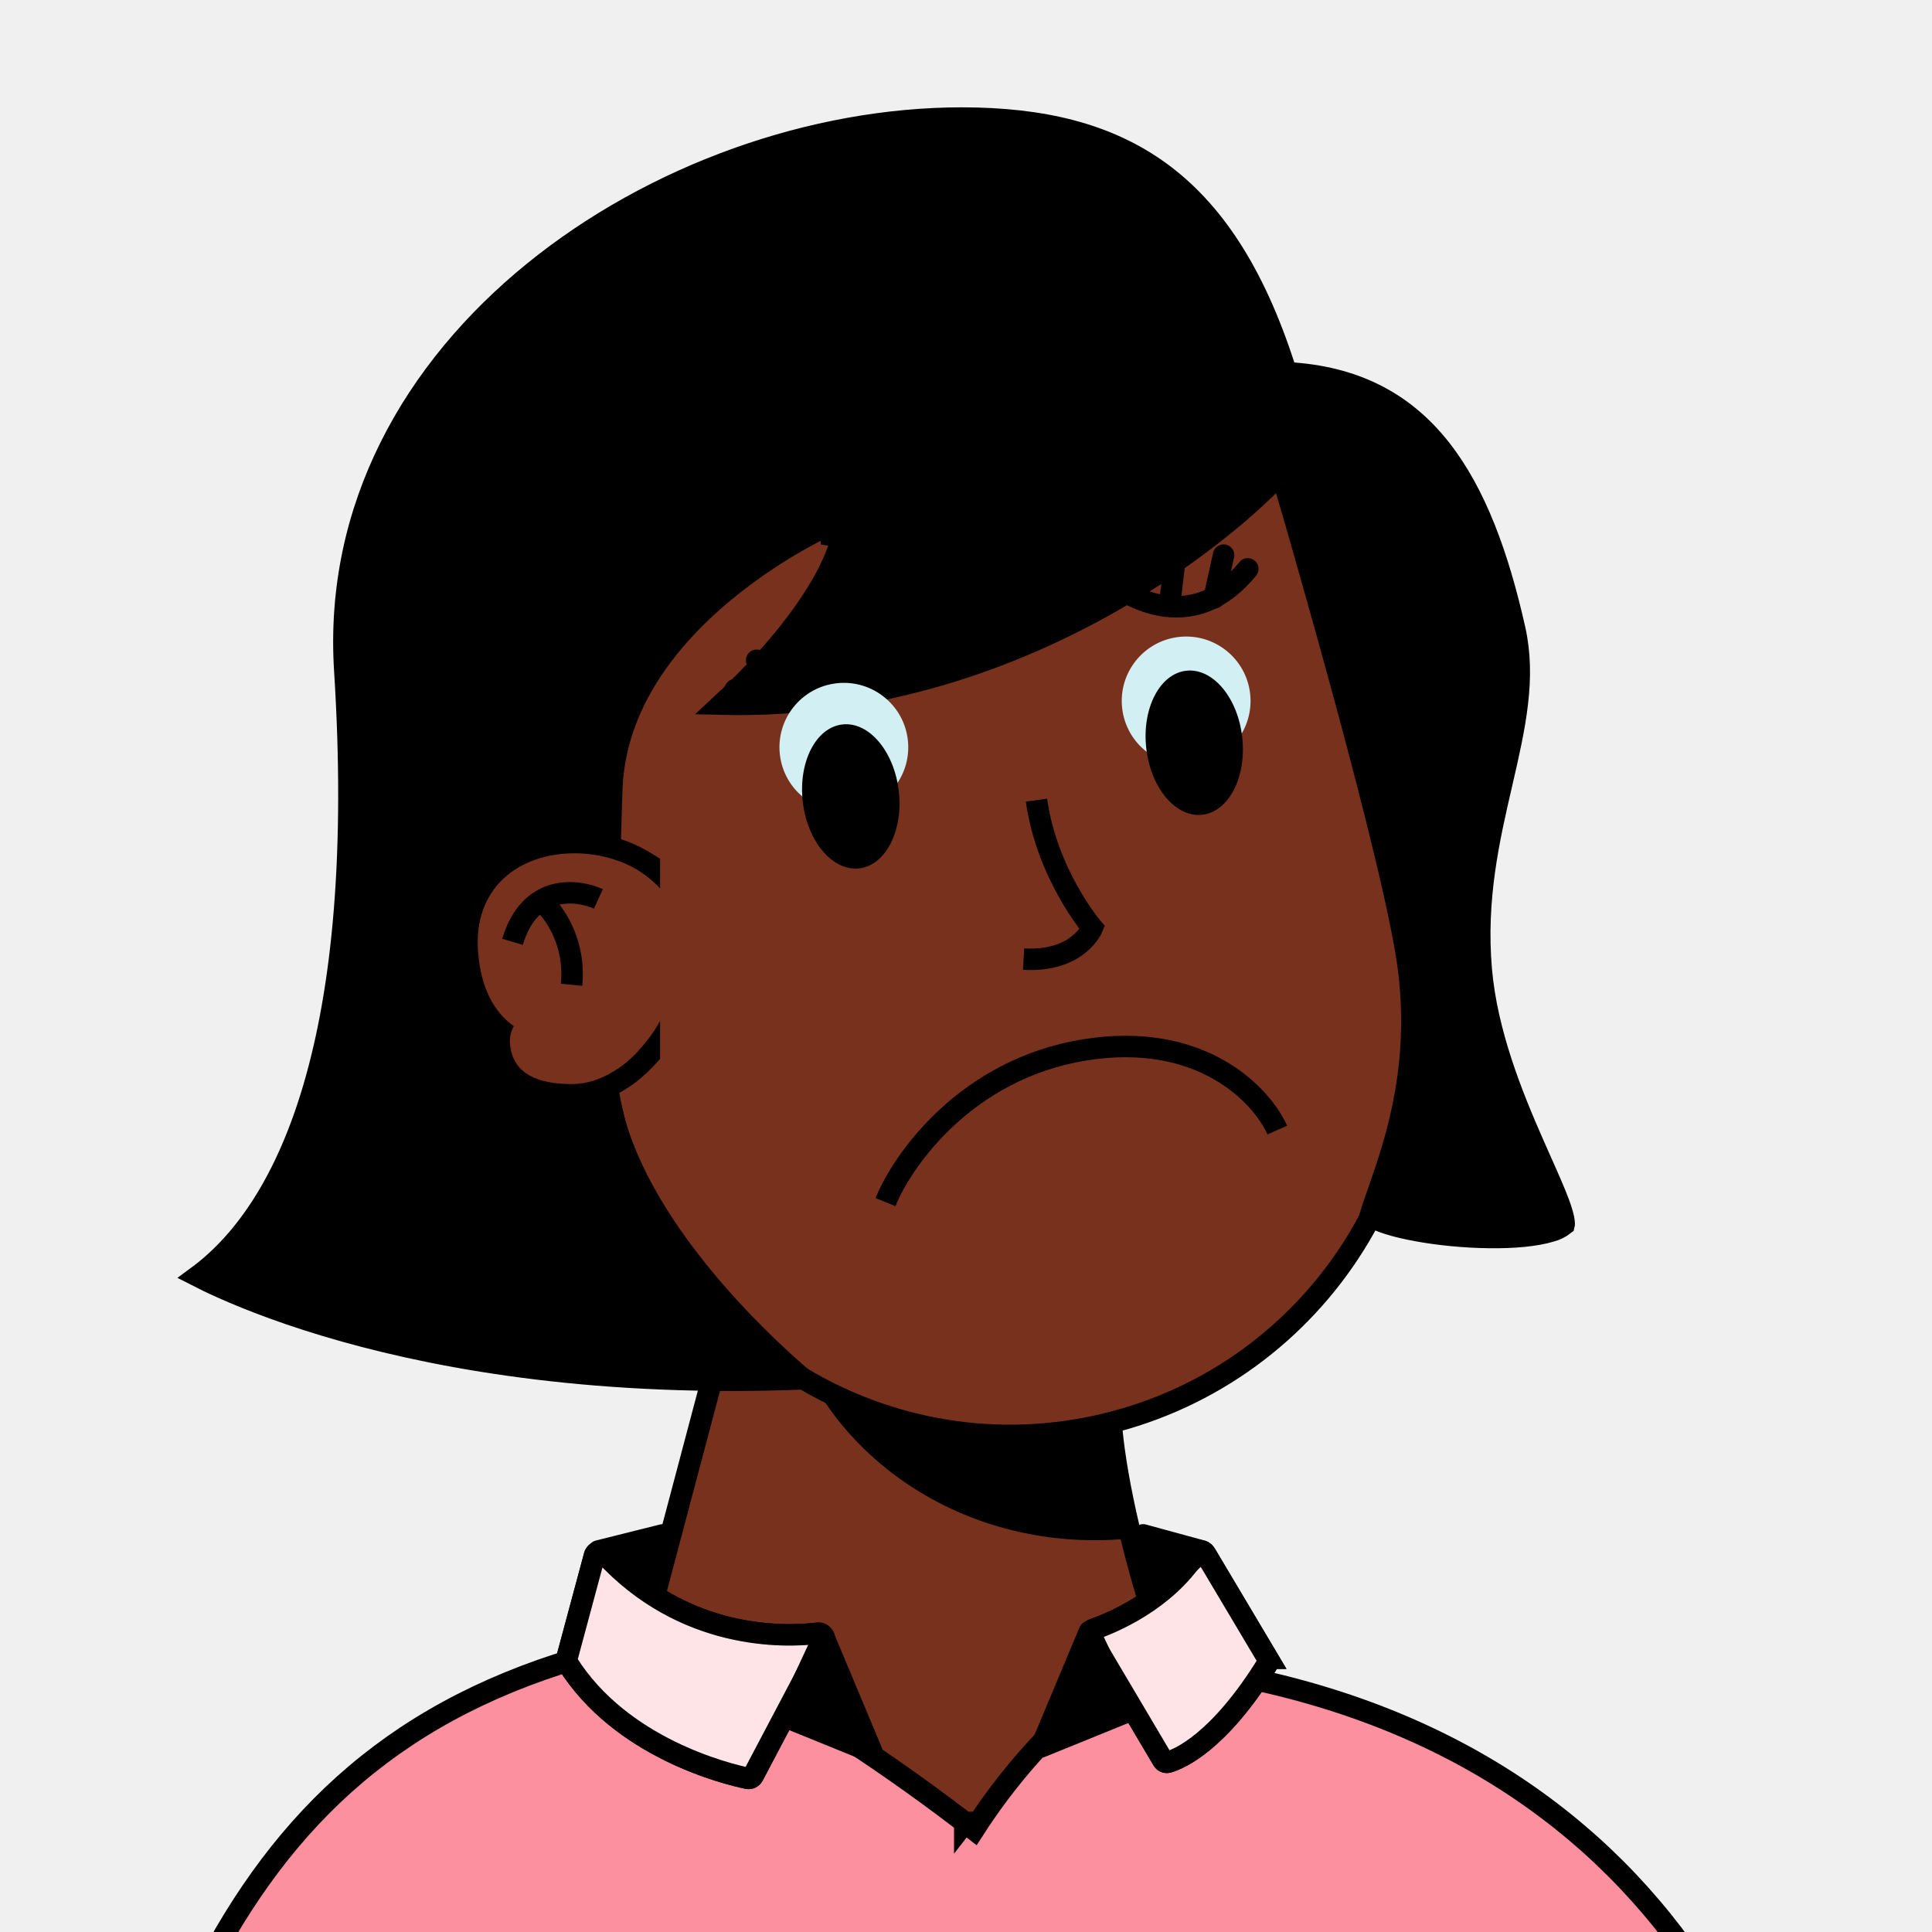
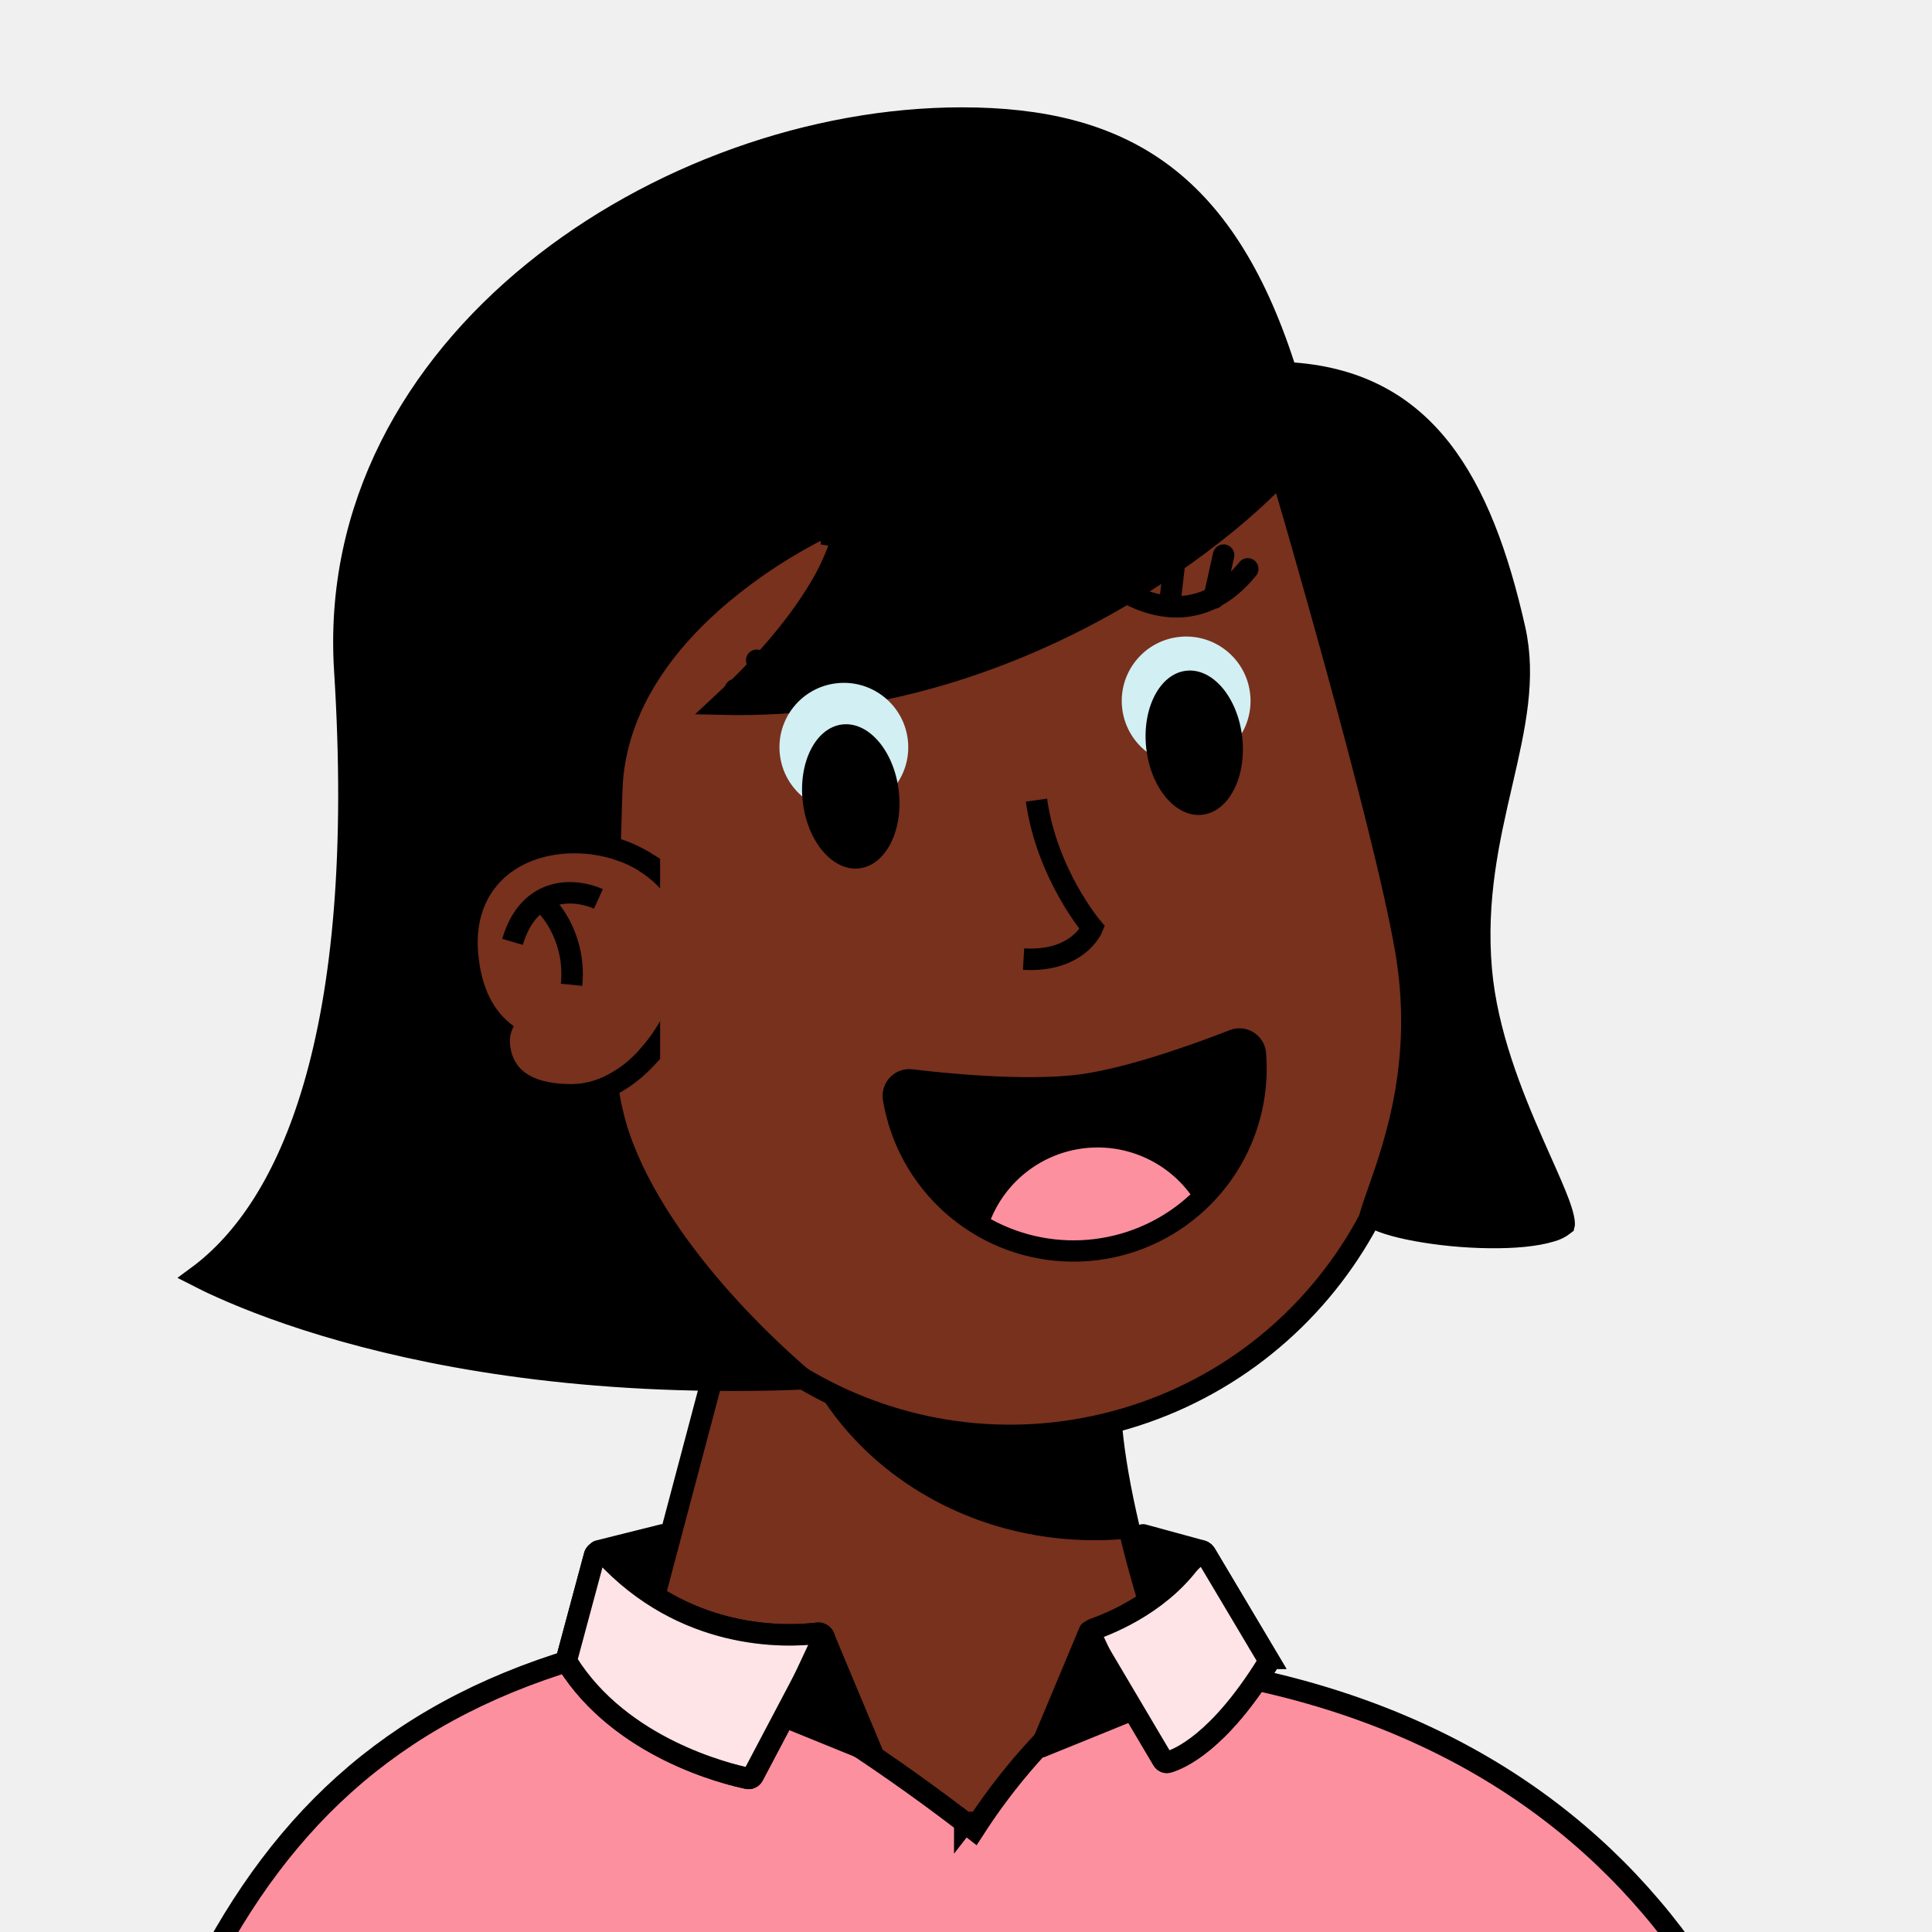
<svg xmlns="http://www.w3.org/2000/svg" viewBox="0 0 360 360" fill="none" shape-rendering="auto">
  <mask id="viewboxMask">
    <rect width="360" height="360" rx="0" ry="0" x="0" y="0" fill="#fff" />
  </mask>
  <g mask="url(#viewboxMask)">
    <g transform="translate(80 23)">
      <path d="M154 319.5c-14.4-20-25.67-58.67-27-78L58.5 212 30 319.5h124Z" fill="#77311d" stroke="#000" stroke-width="4" />
      <path d="M130.37 263.69c-2.1.2-4.22.31-6.37.31-30.78 0-56.05-21.57-58.76-49.1L127 241.5c.38 5.48 1.55 13.32 3.37 22.19Z" fill="#000" style="mix-blend-mode:multiply" />
      <path d="M181.94 151.37v.01l.1.4.14.65A75.72 75.72 0 0 1 34.93 187.7l-.2-.74L18 117.13l-.06-.29A75.72 75.72 0 0 1 165.2 81.55l.05.21.02.08.05.2.05.2v.01l16.4 68.44.08.34.08.34Z" fill="#77311d" stroke="#000" stroke-width="4" />
      <g transform="translate(34 102.3)" />
    </g>
    <g transform="translate(170 183)">
-       <path d="M-5 41c3.21-7.96 15.1-24.77 37-28.35 21.9-3.58 33.13 8.46 36 14.92" stroke="#000000" stroke-width="4" />
+       <path d="M64.73 25.7a36 36 0 0 0 1.18-12.54 4.98 4.98 0 0 0-6.8-4.2c-4.26 1.67-18.03 6.88-27.62 8.2-10.52 1.44-26.66-.32-31.44-.91a4.98 4.98 0 0 0-5.53 5.74 36 36 0 0 0 70.21 3.7Z" fill="#000000" />
+       <path d="M51.83 39.55a32 32 0 0 1-37.2 4.62 21.5 21.5 0 0 1 37.2-4.62Z" fill="#FC909F" />
    </g>
    <g transform="translate(110 102)">
      <path d="M27 26.5c6.17 2.5 21.1 3 31.5-15M94 4c5.17 5.33 18.1 12.8 28.5 0M37.15 26.46 31 21.03M116.22 9.44l1.78-8M45.6 22.81l-4.05-7.13M108.14 9.02l.94-8.15M52.67 17.2l-2.2-7.9M100 8.03l-.78-8.16" stroke="#000000" stroke-width="4" stroke-linecap="round" />
    </g>
    <g transform="translate(49 11)">
      <g stroke="#000">
        <path d="m105.84 88.82 1.88.3v.08l-.04.16-.12.52c-.12.45-.3 1.09-.6 1.9a41.7 41.7 0 0 1-3.4 6.92c-3.17 5.32-8.7 12.66-18.31 21.6 29.97.74 55-8.92 72.82-19.04a156.35 156.35 0 0 0 21.71-14.87 118.43 118.43 0 0 0 7.5-6.7l.1-.1.01-.01 2.29-2.38.93 3.16-1.84.54 1.84-.54v.05l.05.13.15.52a817.06 817.06 0 0 1 2.69 9.28c1.75 6.14 4.14 14.58 6.66 23.77 5.03 18.35 10.6 39.81 12.7 51.97 3.49 20.32-1.91 35.74-5.1 44.87-.63 1.77-1.17 3.3-1.54 4.6.06.04.12.1.22.16.6.42 1.65.91 3.18 1.4 3.02.96 7.32 1.74 11.92 2.19 4.6.44 9.38.53 13.34.14 1.98-.2 3.7-.5 5.08-.92a6.85 6.85 0 0 0 2.58-1.27c.02-.08.03-.29-.02-.68-.1-.78-.4-1.87-.93-3.32-.8-2.15-1.97-4.8-3.35-7.88l-1.46-3.3c-3.93-8.94-8.65-20.56-9.68-32.4-1.15-13.16 1.45-24.42 3.79-34.54l.11-.48c2.39-10.34 4.38-19.32 2.34-28.42-3.1-13.8-7.32-25.3-13.8-33.57-6.42-8.17-15.13-13.27-27.5-14.21l-1.28-.1-.4-1.22c-5.7-17.57-13.38-29.05-23.18-36.17-9.8-7.12-21.96-10.05-36.94-10.05-27.7 0-57.5 10.52-79.88 28.72-22.35 18.18-37.14 43.9-35.2 74.33 2.13 33.6-.3 59.06-5.8 77.72-5 17-12.59 28.46-21.68 35.14 1.19.61 2.78 1.39 4.77 2.27 5.02 2.24 12.59 5.2 22.67 8.03 19.34 5.43 47.95 10.38 85.71 8.89-8.32-7.15-16.72-15.83-23.37-25-7.63-10.53-13.14-21.94-13.3-32.58-.19-12.62.67-45.67.93-52.5.62-15.9 10.82-28.15 20.54-36.3a96.6 96.6 0 0 1 18.96-12.34l.2-.1.13-.06.1-.05h.02v-.01l.8 1.74Zm0 0 1.88.3.56-3.5-3.23 1.46.79 1.74Zm100.23 126.57.03.04-.03-.04Z" fill="#000000" stroke-width="3.82" />
        <path d="M191 58c.5 4.5-.3 13.5-1.5 19.5" stroke-width="4" />
      </g>
    </g>
    <g transform="translate(142 119)">
      <circle cx="15.24" cy="20.24" r="12" transform="rotate(-6.28 15.24 20.24)" fill="#d2eff3" />
      <ellipse cx="16.53" cy="29.4" rx="9" ry="13.5" transform="rotate(-6.78 16.53 29.4)" fill="#000000" />
      <circle cx="79.02" cy="11.61" r="12" transform="rotate(-6.28 79.02 11.61)" fill="#d2eff3" />
      <ellipse cx="80.53" cy="19.4" rx="9" ry="13.5" transform="rotate(-6.28 80.53 19.4)" fill="#000000" />
      <g transform="translate(-40 -8)" />
    </g>
    <g transform="rotate(-8 1149.44 -1186.92)">
      <path d="M16.5 3c0 14 7 25 7 25S20 34 10 32" stroke="#000" stroke-width="4" />
    </g>
    <g transform="translate(84 154)">
      <path d="M37 8.25V7.13l-.95-.59A24.91 24.91 0 0 0 23.08 3C17.44 3 12.16 4.75 8.4 8.3c-3.8 3.58-5.86 8.83-5.31 15.37.52 6.37 2.66 11.06 6.2 14.17-.29 1-.37 2.08-.24 3.21a8.98 8.98 0 0 0 4.6 7.08C16.09 49.5 19.2 50 22.52 50c5.48 0 10.29-2.95 13.95-6.89l.53-.57V8.25Z" stroke="#000" stroke-width="4" />
      <path d="M42.97 23.98c.07-.65.1-1.3.1-1.98 0-10.22-9.5-17-20-17C12.6 5 4.09 11.5 5.09 23.5c.56 6.68 2.95 11.07 6.65 13.72a5.7 5.7 0 0 0-.68 3.6C11.68 46.1 16.19 48 22.52 48c11.1 0 19.9-14.05 20.45-24.02Z" fill="#77311d" />
      <path d="M27.5 13.5c-4-1.83-12.8-2.8-16 8" stroke="#000" stroke-width="4" />
      <path d="M17 14c2.17 1.83 6.3 7.5 5.5 15.5" stroke="#000" stroke-width="4" />
      <g transform="translate(3 42)" />
    </g>
    <g transform="translate(53 272)">
      <g stroke="#000" stroke-width="4">
        <path d="M126.77 67.58 128 66l-1.23 1.58 1.72 1.34 1.19-1.83v-.02l.05-.06.04-.05a28.57 28.57 0 0 1 .8-1.18 112.35 112.35 0 0 1 11.5-14.05c3.67-3.78 7.83-7.4 12.13-9.93 4.31-2.53 8.58-3.84 12.53-3.3C209.17 44.2 240.4 63 260.67 91h-273.3c16.3-29.34 39.49-48.02 77.07-56.59 1.6-.36 3.78-.25 6.5.38 2.7.63 5.77 1.73 9.09 3.19 6.62 2.9 14.02 7.16 20.97 11.56a355.78 355.78 0 0 1 25.24 17.63l.4.3.1.08.02.02h.01Z" fill="#fc909f" />
        <path d="m52.61 37.08 5.17-19.23c.2-.78 1.22-1 1.76-.4C74.4 33.7 93.16 33.08 99.4 32.33c.84-.1 1.5.82 1.1 1.58L87.34 58.86c-.2.38-.62.6-1.04.5-3.95-.82-23.62-5.63-33.57-21.5a1 1 0 0 1-.12-.78ZM183.2 36.98 171.61 17.5c-.4-.66-1.37-.65-1.79 0-5.73 8.83-15.63 12.9-19.09 14.1-.62.22-.9.96-.57 1.53l13.5 22.81c.2.34.59.53.97.42 2.13-.61 9.46-3.67 18.54-18.34a1 1 0 0 0 .01-1.04Z" fill="#fc909f" />
        <path d="m52.61 37.08 5.17-19.23c.2-.78 1.22-1 1.76-.4C74.4 33.7 93.16 33.08 99.4 32.33c.84-.1 1.5.82 1.1 1.58L87.34 58.86c-.2.38-.62.6-1.04.5-3.95-.82-23.62-5.63-33.57-21.5a1 1 0 0 1-.12-.78ZM183.2 36.98 171.61 17.5c-.4-.66-1.37-.65-1.79 0-5.73 8.83-15.63 12.9-19.09 14.1-.62.22-.9.96-.57 1.53l13.5 22.81c.2.34.59.53.97.42 2.13-.61 9.46-3.67 18.54-18.34a1 1 0 0 0 .01-1.04Z" fill="#fff" fill-opacity=".75" />
        <path d="m109.5 54.5-9-21.5-7 15 16 6.5ZM141 53.5l9-21.5 7 15-16 6.5ZM70.5 14l-12 3 10 6.5 2-9.5ZM160 14l11 3-7 6.5-4-9.5Z" fill="#000" stroke-linejoin="round" />
      </g>
    </g>
  </g>
</svg>
